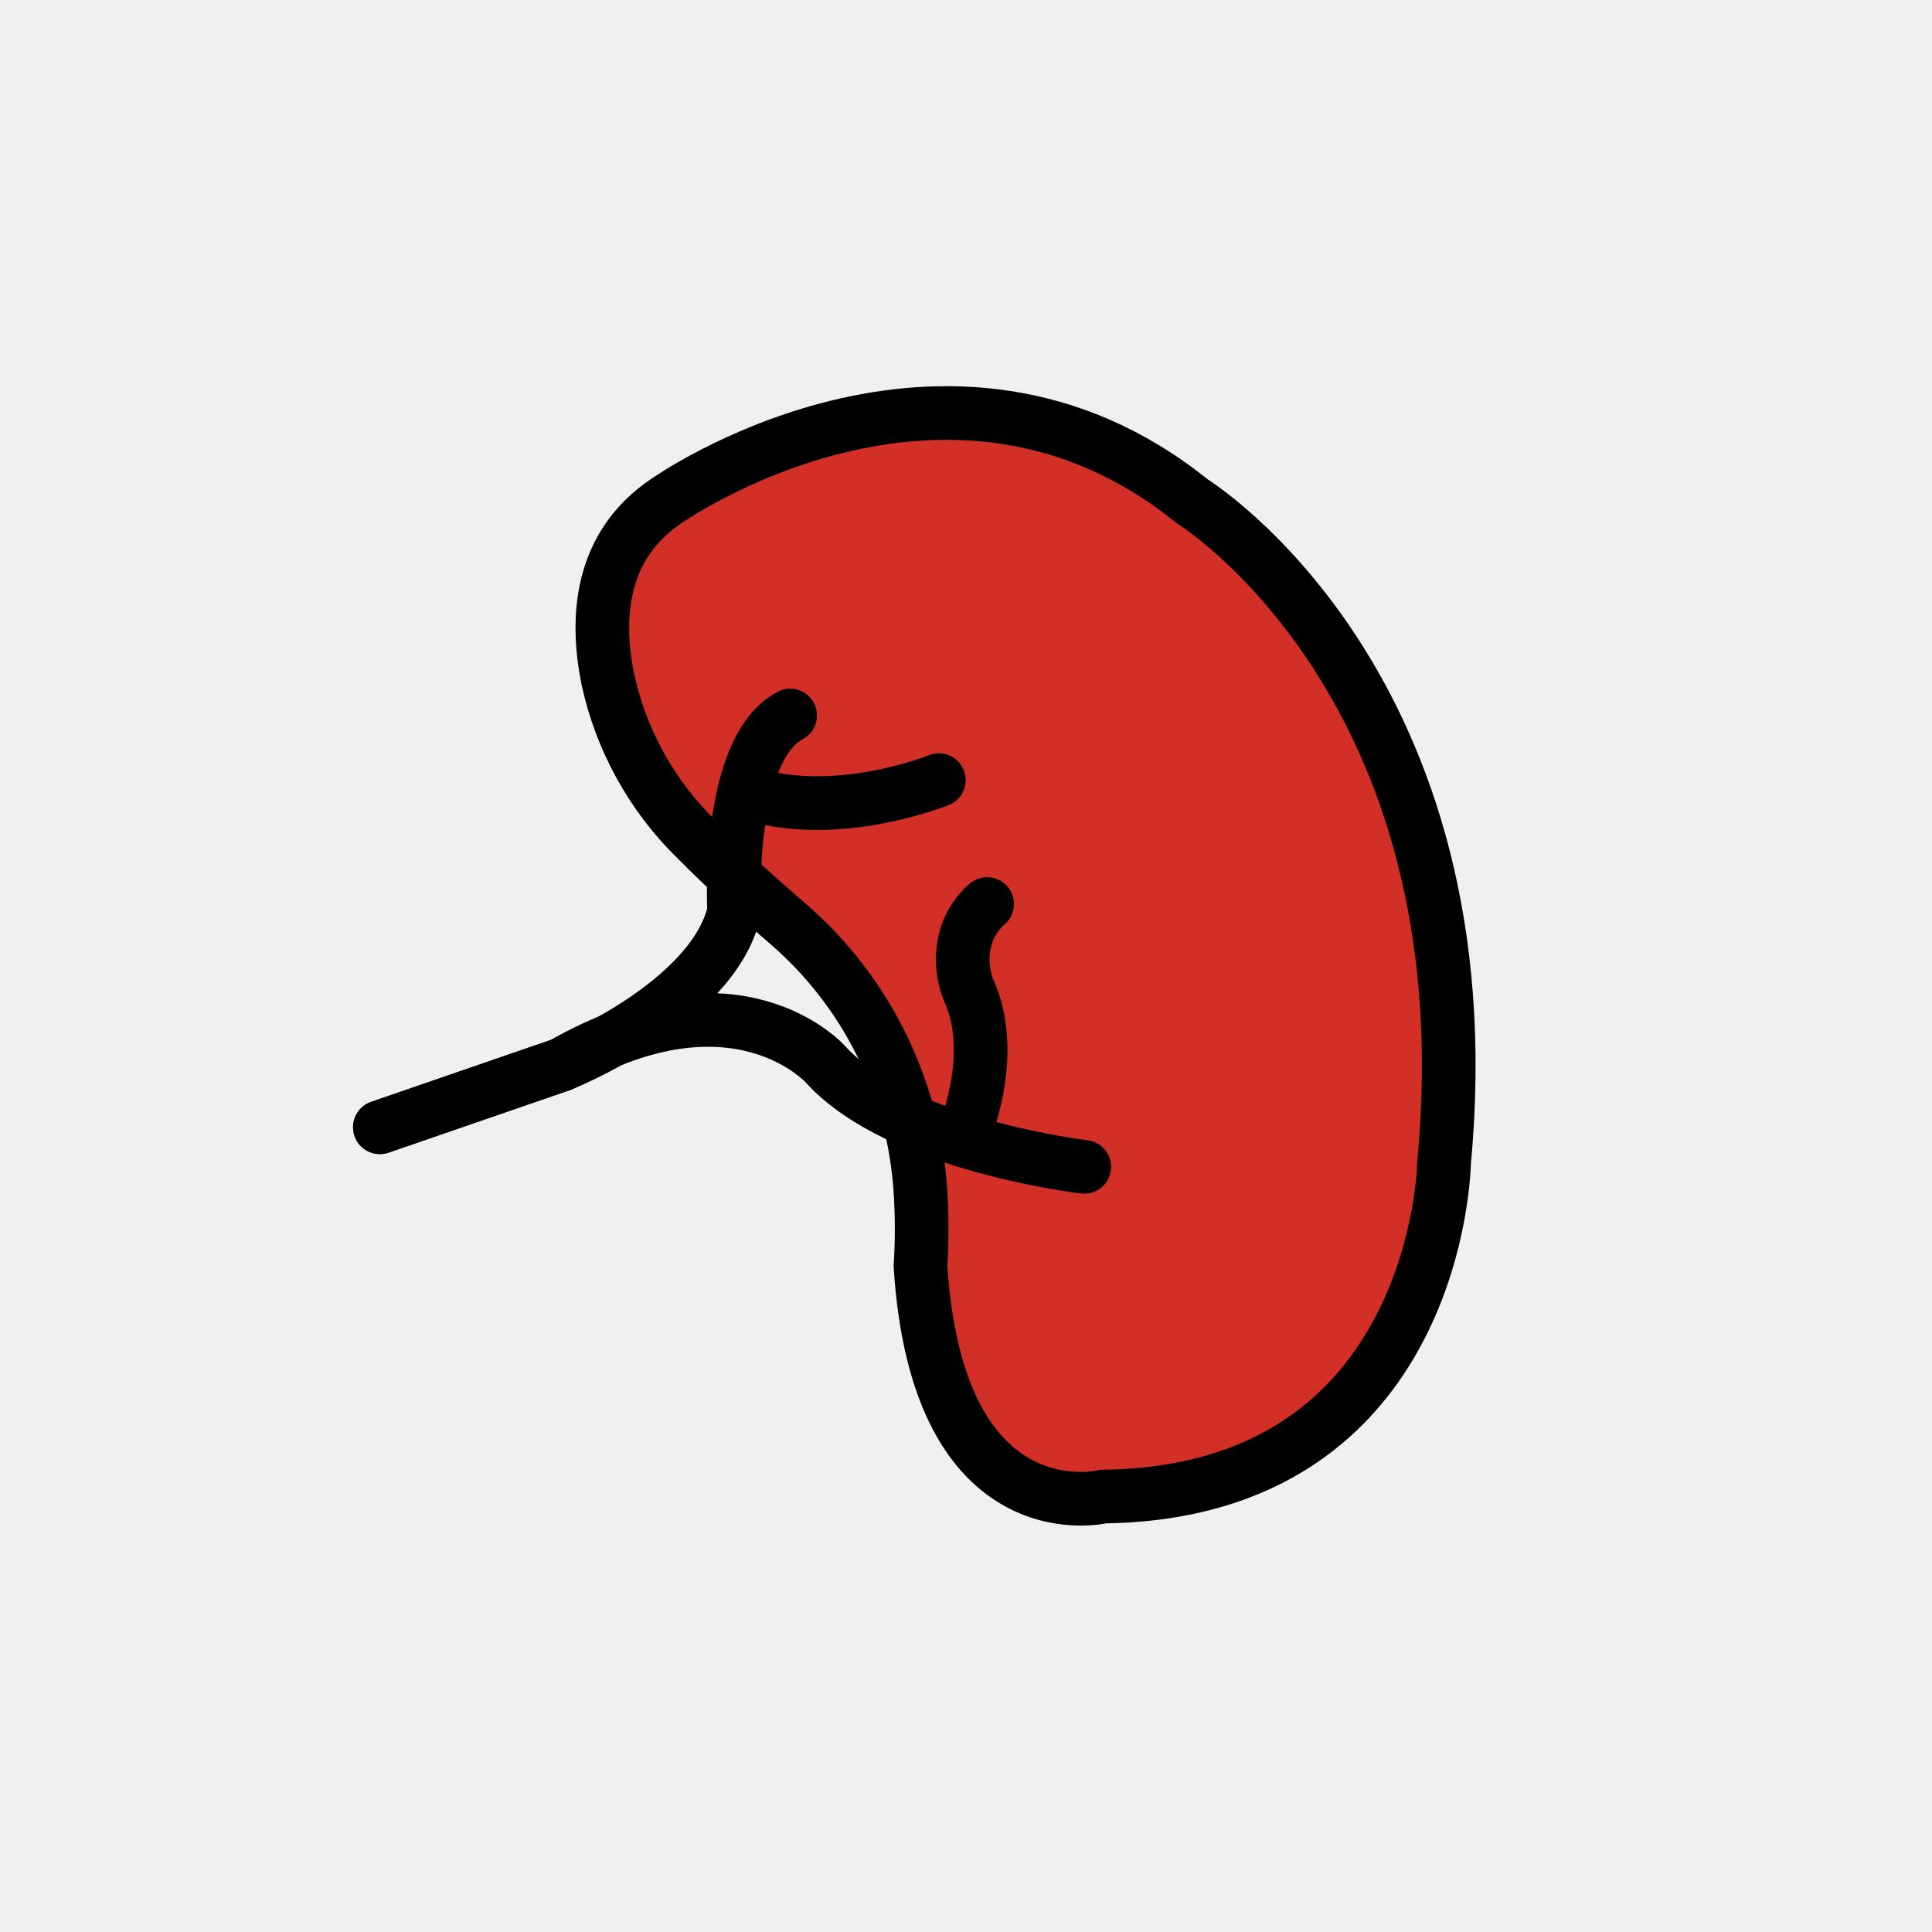
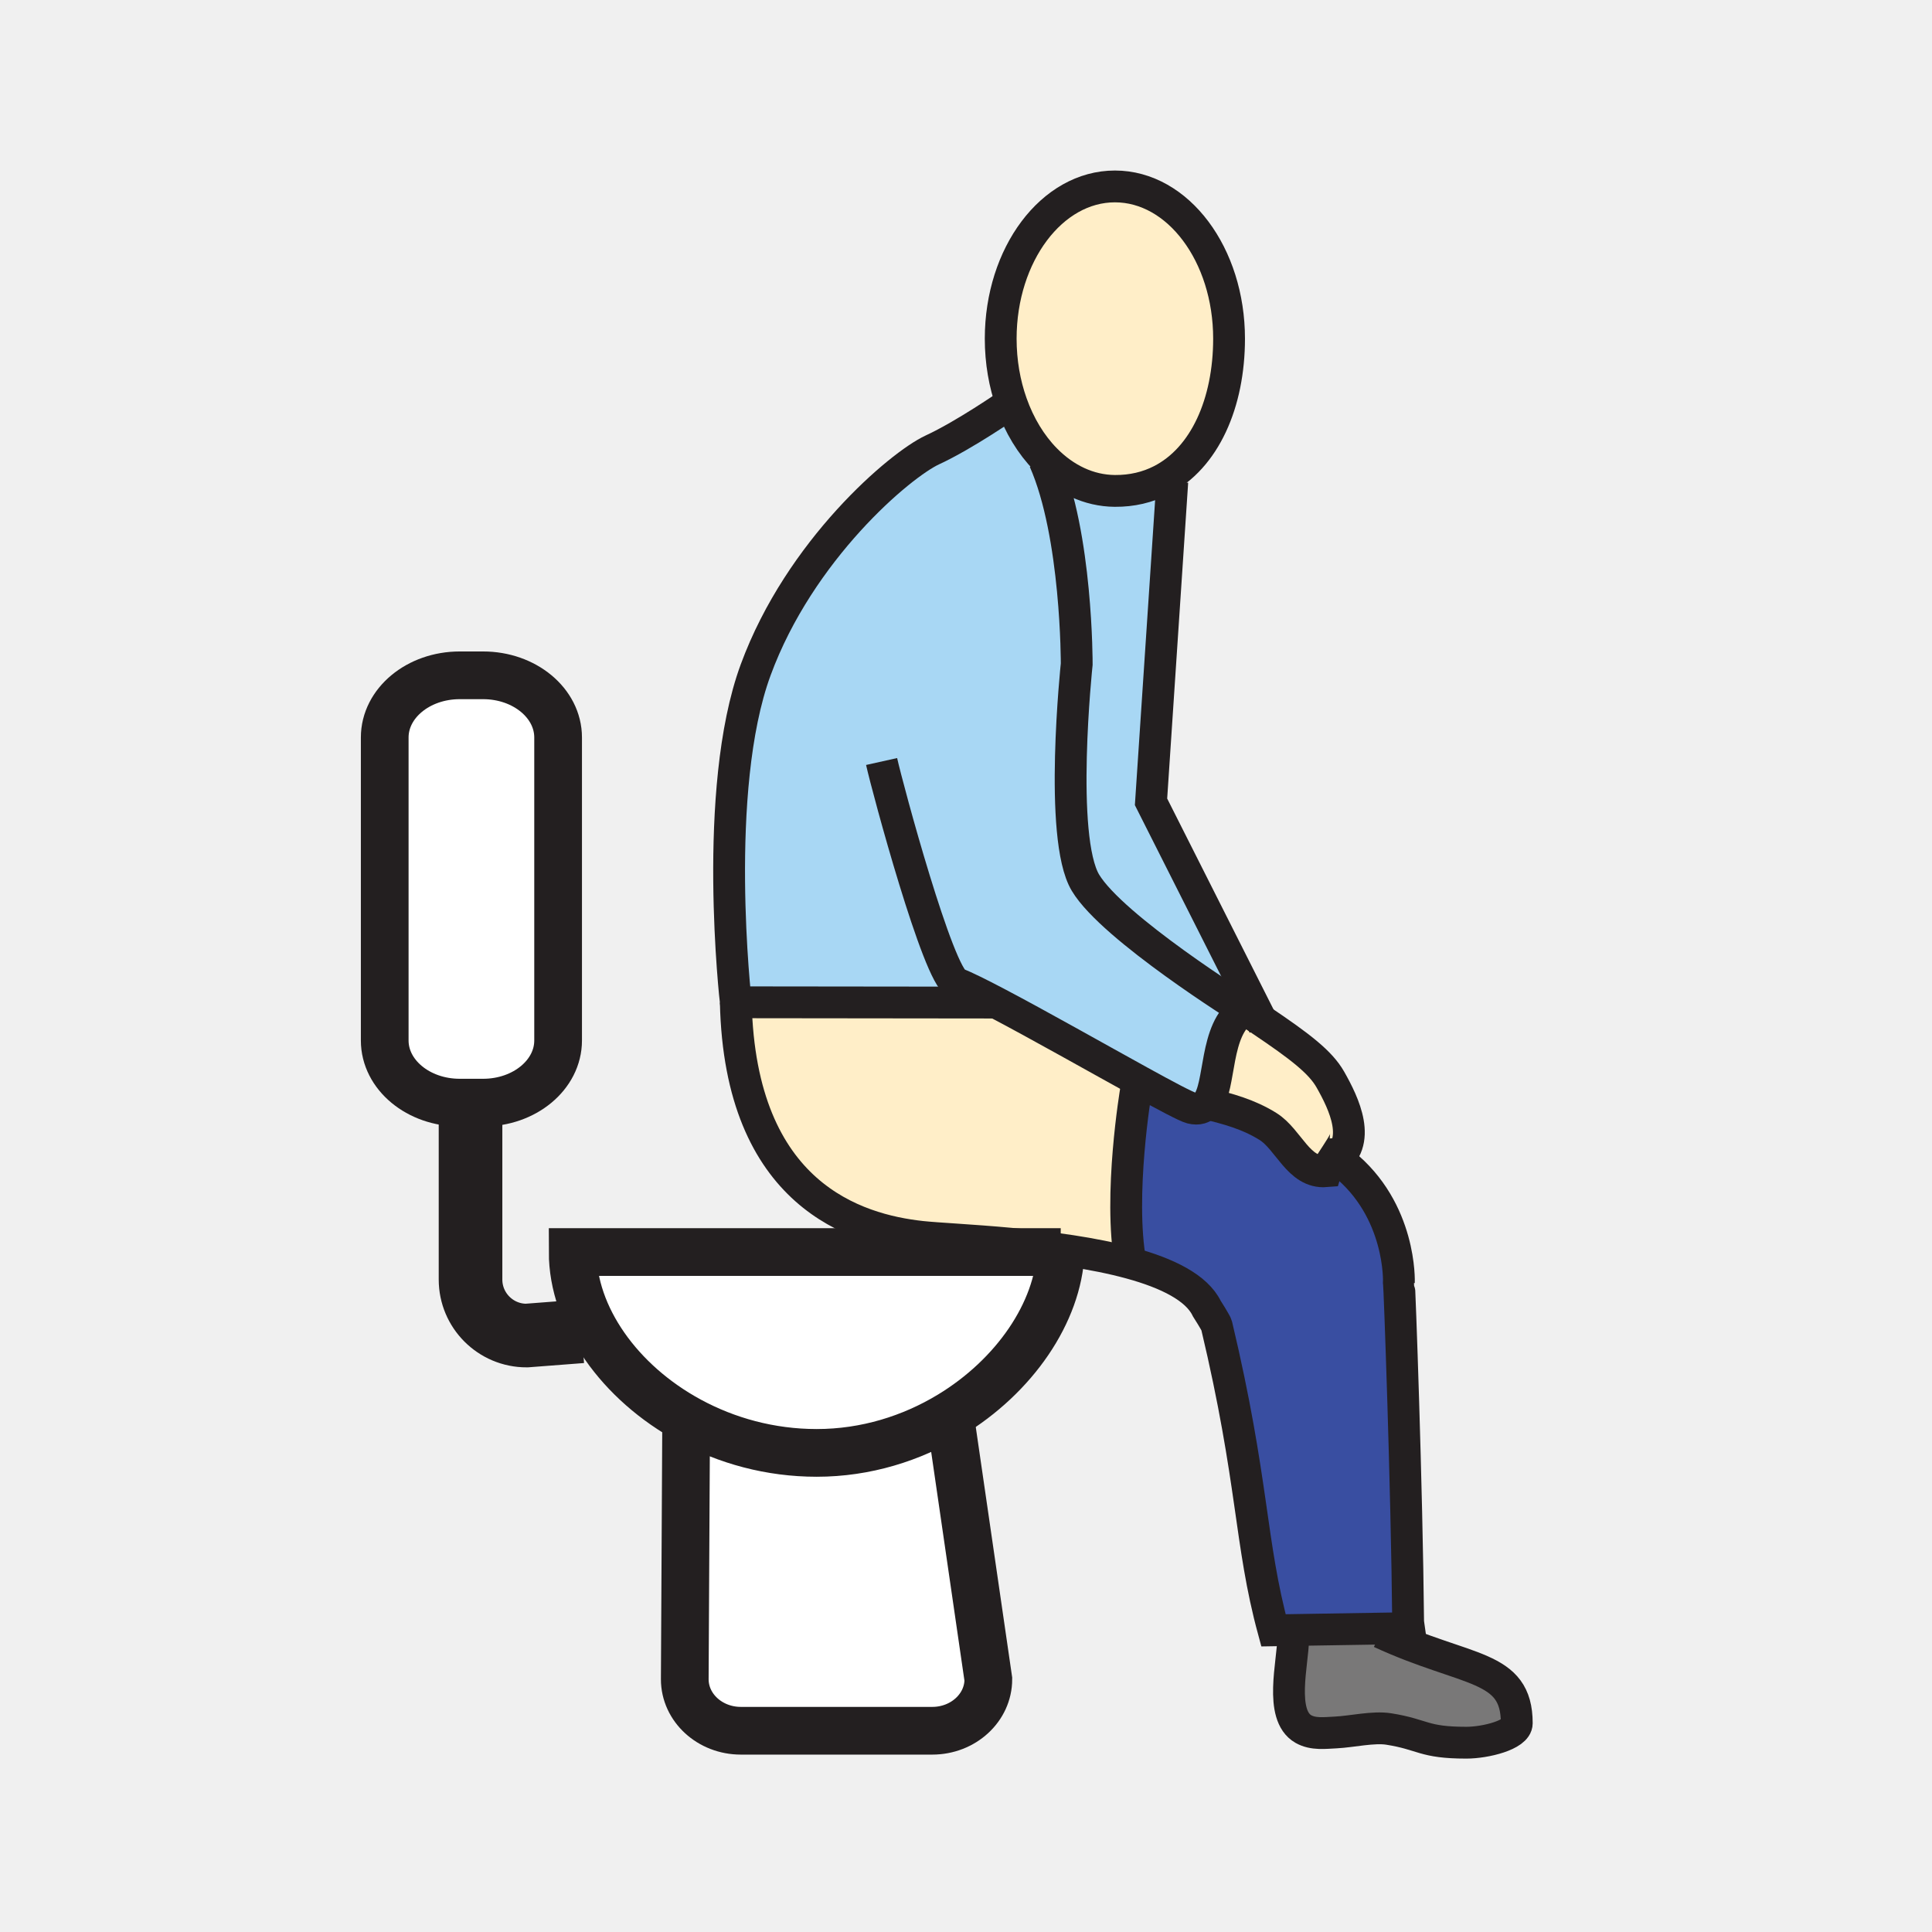
- <svg xmlns="http://www.w3.org/2000/svg" id="emoji" viewBox="0 0 72 72" version="1.1">
-   <g id="color">
-     <g>
-       <path fill="#D22F27" d="M25.942,31.266c-1.665-1.631-2.813-3.717-3.299-5.997c-0.446-2.251-0.285-4.933,2.186-6.594 c0,0,10.439-7.387,19.592,0c0,0,11.081,6.825,9.395,24.651c0,0-0.161,12.286-12.687,12.446 c0,0-6.183,1.526-6.825-8.592c0.061-0.942,0.059-1.888-0.005-2.83c-0.249-3.855-2.044-7.446-4.976-9.959 C28.295,33.508,27.086,32.418,25.942,31.266z" />
-     </g>
-     <g>
-       <path fill="#D22F27" d="M25.942,31.266c-1.665-1.631-2.813-3.717-3.299-5.997c-0.446-2.251-0.285-4.933,2.186-6.594 c0,0,10.439-7.387,19.592,0c0,0,11.081,6.825,9.395,24.651c0,0-0.161,12.286-12.687,12.446 c0,0-6.183,1.526-6.825-8.592c0.061-0.942,0.059-1.888-0.005-2.83c-0.249-3.855-2.044-7.446-4.976-9.959 C28.295,33.508,27.086,32.418,25.942,31.266z" />
-     </g>
+ <svg xmlns="http://www.w3.org/2000/svg" width="850.394" height="850.394" viewBox="0 0 850.394 850.394" overflow="visible">
+   <path d="M497.62 555.98C492.2 526.08 500 480 500 480l1.96-3.81c11.53 6.35 20.18 10.939 22.36 11.489 3.149.79 5.319-.01 6.88-1.88 9.33 2.25 18.37 4.69 26.92 10.03 9.149 5.71 13.46 20.689 25.5 19.71.18-.57 1.09-2.03 2.26-3.83l5.14.25c25.98 20.681 24.72 52.521 24.72 52.521.25.659 3.5 89.609 4.069 149.579l.37 2.591-12.529.199-38.53.62-8.59.141c-10.511-38.69-8.66-65.44-25.03-134.23-.24-1.03-4.31-7.399-4.31-7.399-4.46-9.241-17.44-15.581-33.57-20.001z" fill="#394ea1" />
+   <path d="M490.76 82.06c27.78.01 50.24 30.03 50.23 67.04-.021 28.23-10.65 52.49-29.88 62.32-5.99 3.06-12.811 4.72-20.41 4.66-11.48-.09-22.05-5.24-30.51-13.87-6.351-6.47-11.5-14.91-14.94-24.64-3.07-8.65-4.78-18.32-4.78-28.54.03-37 22.55-66.99 50.29-66.97z" fill="#ffeec8" class="aac-skin-fill" />
+   <path d="M438.48 441.3l-114.61-.13s-10.71-93.39 8.74-146.3c19.45-52.9 63.65-90.3 77.81-96.85C424.58 191.48 444 178 444 178l1.25-.43c3.44 9.73 8.59 18.17 14.94 24.64l-.49.48c14.43 32.71 14.229 89.63 14.229 89.63s-8.1 76.27 3.851 96.22c11.939 19.95 69.729 56 69.729 56-13.229 8.46-9.899 33.68-16.31 41.26-1.561 1.87-3.73 2.67-6.88 1.88-2.181-.55-10.83-5.14-22.36-11.489C483.23 465.89 456.91 450.97 438.48 441.3z" fill="#a8d7f4" />
+   <path d="M497.62 555.98c-32.59-8.931-78.02-10.051-92-11.561-28.71-3.12-79.87-18.29-81.75-103.25l114.61.13c18.43 9.67 44.75 24.59 63.479 34.891L500 480s-7.8 46.08-2.38 75.98z" fill="#ffeec8" class="aac-skin-fill" />
+   <path d="M506.64 352.94l45.12 89.46-4.25 2.14s-57.79-36.05-69.729-56c-11.95-19.95-3.851-96.22-3.851-96.22s.2-56.92-14.229-89.63l.49-.48c8.46 8.63 19.029 13.78 30.51 13.87 7.6.06 14.42-1.6 20.41-4.66L516 212l-9.36 140.94z" fill="#a8d7f4" />
+   <path d="M667.63 758.51c0 5.141-13.78 8.561-22.2 8.561-19.18 0-18.76-3.59-34.149-6.03-6.75-1.08-16.34 1.18-23.271 1.52-4.729.221-9.97.98-14.33-1.51-10.739-6.16-4.569-29.24-4.5-39.59l-.06-3.99 38.53-.62.029 1.721C645.83 736.2 667.63 732.48 667.63 758.51z" fill="#797878" />
+   <path d="M585.55 475.14c6 10.57 14.44 27.91.96 36.551l-.43-.28c-.07.1-.14.2-.2.3-1.17 1.8-2.08 3.26-2.26 3.83-12.04.979-16.351-14-25.5-19.71-8.55-5.34-17.59-7.78-26.92-10.03 6.41-7.58 3.08-32.8 16.31-41.26l4.25-2.14 3.38 6.699c17.37 11.69 26.08 18.45 30.41 26.04z" fill="#ffeec8" class="aac-skin-fill" />
+   <path d="M418.13 622.92c-16.87 10.2-37.01 16.59-58.65 16.59-20.52 0-39.69-5.38-55.99-14.22-30.84-16.7-51.42-45.771-51.42-74.18h214.82c-1.15 26.53-20.28 54.6-48.76 71.81z" fill="#fff" />
+   <path d="M418.13 622.92l16.9 116.22c0 12.521-11.05 22.67-24.67 22.67h-84.28c-13.62 0-24.67-10.149-24.67-22.67L302 628l1.49-2.71c16.3 8.84 35.47 14.22 55.99 14.22 21.64 0 41.78-6.39 58.65-16.59zM245.66 324.61v133.37c0 15.109-14.78 27.359-33 27.359h-10.32c-18.22 0-33-12.25-33-27.359V324.61c0-15.11 14.78-27.36 33-27.36h10.32c18.22 0 33 12.25 33 27.36z" fill="#fff" />
+   <g fill="none" stroke="#231f20">
+     <path d="M323.87 441.17c1.88 84.96 53.04 100.13 81.75 103.25 13.98 1.51 59.41 2.63 92 11.561 16.13 4.42 29.11 10.76 33.57 20 0 0 4.069 6.369 4.31 7.399 16.37 68.79 14.52 95.54 25.03 134.23l8.59-.141 38.53-.62 12.529-.199-.37-2.591c-.569-59.97-3.819-148.92-4.069-149.579 0 0 1.26-31.841-24.721-52.521M569.18 721.46c-.069 10.35-6.239 33.43 4.5 39.59 4.36 2.49 9.601 1.73 14.33 1.51 6.931-.34 16.521-2.6 23.271-1.52 15.39 2.44 14.97 6.03 34.149 6.03 8.42 0 22.2-3.42 22.2-8.561 0-26.029-21.8-22.31-59.95-39.939M445.25 177.57c-3.07-8.65-4.78-18.32-4.78-28.54.03-37 22.55-66.99 50.29-66.97 27.78.01 50.24 30.03 50.23 67.04-.021 28.23-10.65 52.49-29.88 62.32-5.99 3.06-12.811 4.72-20.41 4.66-11.48-.09-22.05-5.24-30.51-13.87-6.35-6.47-11.5-14.91-14.94-24.64zM388.05 335.19c2.66 11.96 24.92 94.39 32.96 97.61 3.85 1.54 10.021 4.59 17.471 8.5 18.43 9.67 44.75 24.59 63.479 34.891 11.53 6.35 20.18 10.939 22.36 11.489 3.149.79 5.319-.01 6.88-1.88 6.41-7.58 3.08-32.8 16.31-41.26 0 0-57.79-36.05-69.729-56-11.95-19.95-3.851-96.22-3.851-96.22s.2-56.92-14.229-89.63" stroke-width="14" />
+     <path d="M444 178s-19.42 13.48-33.58 20.02c-14.16 6.55-58.36 43.95-77.81 96.85-19.45 52.91-8.74 146.3-8.74 146.3l114.61.13h.76M550.91 446.27c1.47.98 2.88 1.921 4.229 2.83 17.37 11.69 26.08 18.45 30.41 26.04 6 10.57 14.44 27.91.96 36.551" stroke-width="14" />
+     <path stroke-width="14" d="M556.31 451.42l-1.17-2.32-3.38-6.7-45.12-89.46L516 212M526.85 484.76c1.45.351 2.9.69 4.351 1.04 9.33 2.25 18.37 4.69 26.92 10.03 9.149 5.71 13.46 20.689 25.5 19.71.18-.57 1.09-2.03 2.26-3.83.061-.1.13-.2.2-.3 2.59-3.99 6.29-9.46 6.2-10.78" />
+     <path d="M418 622l.13.92 16.9 116.22c0 12.521-11.05 22.67-24.67 22.67h-84.28c-13.62 0-24.67-10.149-24.67-22.67L302 628" stroke-width="21" />
+     <path d="M466.89 551.11c-1.149 26.529-20.279 54.6-48.76 71.81-16.87 10.2-37.01 16.59-58.65 16.59-20.52 0-39.69-5.38-55.99-14.22-30.84-16.7-51.42-45.771-51.42-74.18h214.82" stroke-width="21" />
+     <path d="M500 480s-7.8 46.08-2.38 75.98c.11.68.24 1.359.38 2.02" stroke-width="14" />
+     <path d="M245.66 457.98c0 15.109-14.78 27.359-33 27.359h-10.32c-18.22 0-33-12.25-33-27.359V324.61c0-15.11 14.78-27.36 33-27.36h10.32c18.22 0 33 12.25 33 27.36v133.37z" stroke-width="21" />
+     <path d="M256 586l-24.22 1.86c-13.63 0-24.67-11.051-24.67-24.66v-75.55" stroke-width="28" />
  </g>
-   <g id="line">
-     <path fill="none" stroke="#000000" stroke-miterlimit="10" stroke-width="2" d="M25.942,31.266 c-1.665-1.631-2.813-3.717-3.299-5.997c-0.446-2.251-0.285-4.933,2.186-6.594c0,0,10.439-7.387,19.592,0 c0,0,11.081,6.825,9.395,24.651c0,0-0.161,12.286-12.687,12.446c0,0-6.183,1.526-6.825-8.592 c0.061-0.942,0.059-1.888-0.005-2.83c-0.249-3.855-2.044-7.446-4.976-9.959 C28.295,33.508,27.086,32.418,25.942,31.266z" />
-     <path fill="none" stroke="#000000" stroke-linecap="round" stroke-linejoin="round" stroke-width="2" d="M34.987,29.073 c0,0-3.903,1.592-7.251,0.435" />
-     <path fill="none" stroke="#000000" stroke-linecap="round" stroke-linejoin="round" stroke-width="2" d="M40.407,43.486 c0,0-6.906-0.803-9.636-3.814c0,0-3.309-3.739-9.836,0l-6.778,2.337" />
-     <path fill="none" stroke="#000000" stroke-linecap="round" stroke-linejoin="round" stroke-width="2" d="M36.788,33.69 c-0.433,0.374-0.729,0.88-0.844,1.44c-0.135,0.645-0.059,1.315,0.216,1.914c0.339,0.787,0.785,2.584-0.304,5.44" />
-     <path fill="none" stroke="#000000" stroke-linecap="round" stroke-linejoin="round" stroke-width="2" d="M14.157,42.009 l6.778-2.337c0,0,5.621-2.248,6.424-5.701c0,0-0.321-6.022,2.088-7.307" />
-   </g>
+   <path fill="none" d="M0 0h850.394v850.394H0z" />
</svg>
